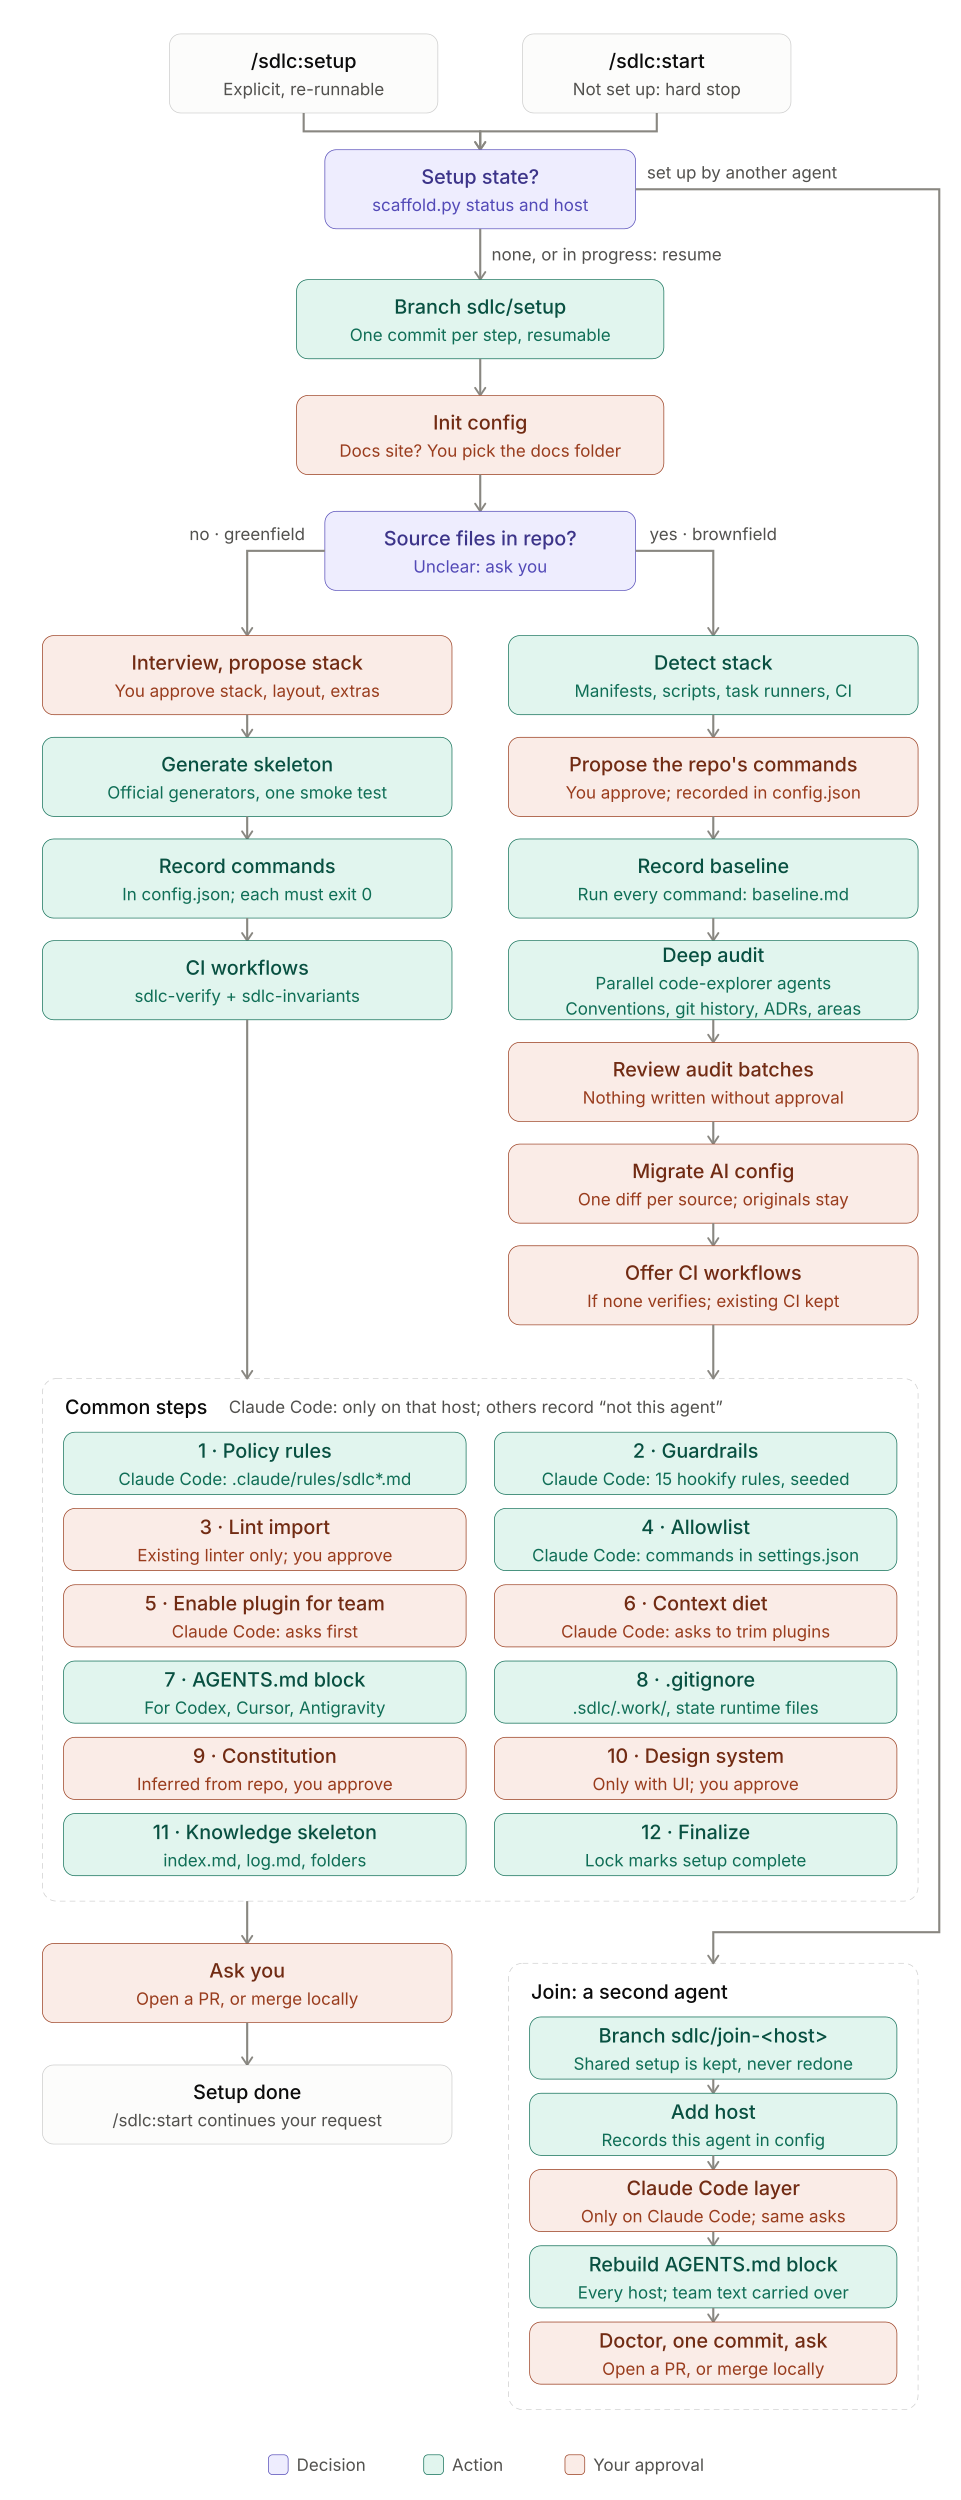
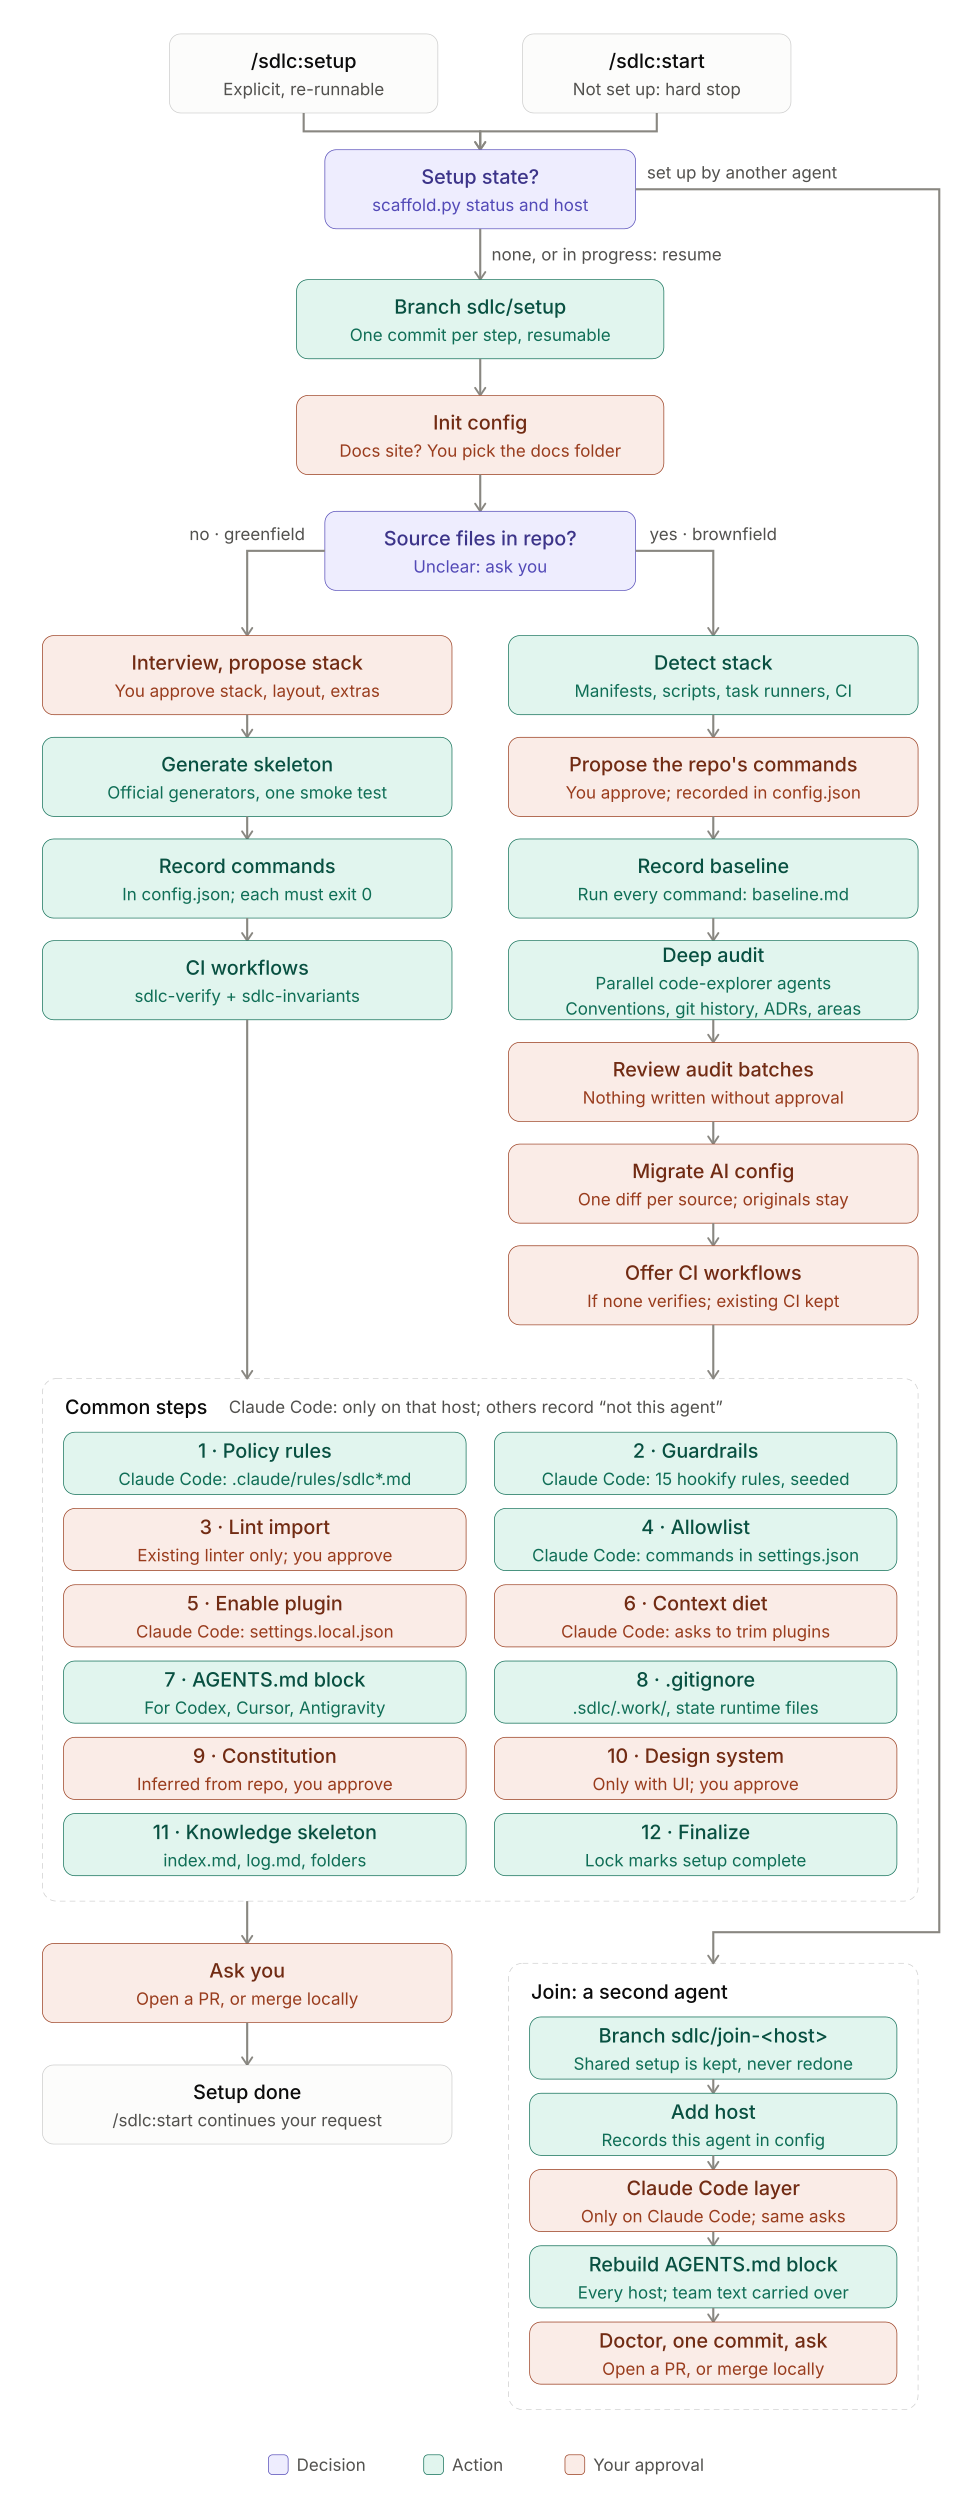
<svg xmlns="http://www.w3.org/2000/svg" width="100%" viewBox="0 0 680 1770" role="img">
  <style>
text{font-family:anthropic-sans,-apple-system,"system-ui","Segoe UI",sans-serif;text-anchor:middle;dominant-baseline:central}
.a{fill:none;stroke:#898781;stroke-width:1.5}
.t{font-size:14px;font-weight:500}
.s{font-size:12px}
.l{font-size:12px;fill:#52514e}
.l[text-anchor=start]{text-anchor:start}
.neutral rect{fill:#fcfcfb;stroke:rgba(11,11,11,.2);stroke-width:.5}
.neutral .t{fill:#0b0b0b}.neutral .s{fill:#52514e}
.decision rect{fill:#eeedfe;stroke:#534ab7;stroke-width:.5}
.decision .t{fill:#3c3489}.decision .s{fill:#534ab7}
.action rect{fill:#e1f5ee;stroke:#0f6e56;stroke-width:.5}
.action .t{fill:#085041}.action .s{fill:#0f6e56}
.approval rect{fill:#faece7;stroke:#993c1d;stroke-width:.5}
.approval .t{fill:#712b13}.approval .s{fill:#993c1d}
@media (prefers-color-scheme:dark){
.a{stroke:#a09e96}.l{fill:#aaa8a2}
.neutral rect{fill:#262624;stroke:rgba(255,255,255,.2)}.neutral .t{fill:#f0efea}.neutral .s{fill:#aaa8a2}
.decision rect{fill:#26244a;stroke:#a098f0}.decision .t{fill:#cecbfa}.decision .s{fill:#a098f0}
.action rect{fill:#0c3228;stroke:#5ac8a5}.action .t{fill:#aae6d4}.action .s{fill:#5ac8a5}
.approval rect{fill:#401e14;stroke:#e68c6e}.approval .t{fill:#f5c8b9}.approval .s{fill:#e68c6e}
}
.t[text-anchor=start]{text-anchor:start}
.panel{fill:none;stroke:rgba(11,11,11,.2);stroke-width:.5;stroke-dasharray:4 3}
.panel+text{fill:#0b0b0b}
@media (prefers-color-scheme:dark){.panel{stroke:rgba(255,255,255,.25)}.panel+text{fill:#f0efea}}</style>
  <defs>
    <marker id="arrow" viewBox="0 0 10 10" refX="8" refY="5" markerWidth="6" markerHeight="6" orient="auto-start-reverse">
      <path d="M2 1L8 5L2 9" fill="none" stroke="context-stroke" stroke-width="1.5" stroke-linecap="round" stroke-linejoin="round" />
    </marker>
  </defs>
  <g class="neutral">
    <rect x="120" y="24" width="190" height="56" rx="8" />
    <text class="t" x="215" y="43">/sdlc:setup</text>
    <text class="s" x="215" y="63">Explicit, re-runnable</text>
  </g>
  <g class="neutral">
    <rect x="370" y="24" width="190" height="56" rx="8" />
    <text class="t" x="465" y="43">/sdlc:start</text>
    <text class="s" x="465" y="63">Not set up: hard stop</text>
  </g>
  <path class="a" marker-end="url(#arrow)" d="M215 80 L215 93 L340 93 L340 106" />
  <path class="a" marker-end="url(#arrow)" d="M465 80 L465 93 L340 93 L340 106" />
  <g class="decision">
    <rect x="230" y="106" width="220" height="56" rx="8" />
    <text class="t" x="340" y="125">Setup state?</text>
    <text class="s" x="340" y="145">scaffold.py status and host</text>
  </g>
  <line class="a" marker-end="url(#arrow)" x1="340" y1="162" x2="340" y2="198" />
  <text class="l" text-anchor="start" x="348" y="180">none, or in progress: resume</text>
  <text class="l" text-anchor="start" x="458" y="122">set up by another agent</text>
  <g class="action">
    <rect x="210" y="198" width="260" height="56" rx="8" />
    <text class="t" x="340" y="217">Branch sdlc/setup</text>
    <text class="s" x="340" y="237">One commit per step, resumable</text>
  </g>
  <line class="a" marker-end="url(#arrow)" x1="340" y1="254" x2="340" y2="280" />
  <g class="approval">
    <rect x="210" y="280" width="260" height="56" rx="8" />
    <text class="t" x="340" y="299">Init config</text>
    <text class="s" x="340" y="319">Docs site? You pick the docs folder</text>
  </g>
  <line class="a" marker-end="url(#arrow)" x1="340" y1="336" x2="340" y2="362" />
  <g class="decision">
    <rect x="230" y="362" width="220" height="56" rx="8" />
    <text class="t" x="340" y="381">Source files in repo?</text>
    <text class="s" x="340" y="401">Unclear: ask you</text>
  </g>
  <path class="a" marker-end="url(#arrow)" d="M230 390 L175 390 L175 450" />
  <text class="l" x="175" y="378">no · greenfield</text>
  <path class="a" marker-end="url(#arrow)" d="M450 390 L505 390 L505 450" />
  <text class="l" x="505" y="378">yes · brownfield</text>
  <g class="approval">
    <rect x="30" y="450" width="290" height="56" rx="8" />
    <text class="t" x="175" y="469">Interview, propose stack</text>
    <text class="s" x="175" y="489">You approve stack, layout, extras</text>
  </g>
  <line class="a" marker-end="url(#arrow)" x1="175" y1="506" x2="175" y2="522" />
  <g class="action">
    <rect x="30" y="522" width="290" height="56" rx="8" />
    <text class="t" x="175" y="541">Generate skeleton</text>
    <text class="s" x="175" y="561">Official generators, one smoke test</text>
  </g>
  <line class="a" marker-end="url(#arrow)" x1="175" y1="578" x2="175" y2="594" />
  <g class="action">
    <rect x="30" y="594" width="290" height="56" rx="8" />
    <text class="t" x="175" y="613">Record commands</text>
    <text class="s" x="175" y="633">In config.json; each must exit 0</text>
  </g>
  <line class="a" marker-end="url(#arrow)" x1="175" y1="650" x2="175" y2="666" />
  <g class="action">
    <rect x="30" y="666" width="290" height="56" rx="8" />
    <text class="t" x="175" y="685">CI workflows</text>
    <text class="s" x="175" y="705">sdlc-verify + sdlc-invariants</text>
  </g>
  <g class="action">
    <rect x="360" y="450" width="290" height="56" rx="8" />
    <text class="t" x="505" y="469">Detect stack</text>
    <text class="s" x="505" y="489">Manifests, scripts, task runners, CI</text>
  </g>
  <line class="a" marker-end="url(#arrow)" x1="505" y1="506" x2="505" y2="522" />
  <g class="approval">
    <rect x="360" y="522" width="290" height="56" rx="8" />
    <text class="t" x="505" y="541">Propose the repo's commands</text>
    <text class="s" x="505" y="561">You approve; recorded in config.json</text>
  </g>
  <line class="a" marker-end="url(#arrow)" x1="505" y1="578" x2="505" y2="594" />
  <g class="action">
    <rect x="360" y="594" width="290" height="56" rx="8" />
    <text class="t" x="505" y="613">Record baseline</text>
    <text class="s" x="505" y="633">Run every command: baseline.md</text>
  </g>
  <line class="a" marker-end="url(#arrow)" x1="505" y1="650" x2="505" y2="666" />
  <g class="action">
    <rect x="360" y="666" width="290" height="56" rx="8" />
    <text class="t" x="505" y="676">Deep audit</text>
    <text class="s" x="505" y="696">Parallel code-explorer agents</text>
    <text class="s" x="505" y="714">Conventions, git history, ADRs, areas</text>
  </g>
  <line class="a" marker-end="url(#arrow)" x1="505" y1="722" x2="505" y2="738" />
  <g class="approval">
    <rect x="360" y="738" width="290" height="56" rx="8" />
    <text class="t" x="505" y="757">Review audit batches</text>
    <text class="s" x="505" y="777">Nothing written without approval</text>
  </g>
  <line class="a" marker-end="url(#arrow)" x1="505" y1="794" x2="505" y2="810" />
  <g class="approval">
    <rect x="360" y="810" width="290" height="56" rx="8" />
    <text class="t" x="505" y="829">Migrate AI config</text>
    <text class="s" x="505" y="849">One diff per source; originals stay</text>
  </g>
  <line class="a" marker-end="url(#arrow)" x1="505" y1="866" x2="505" y2="882" />
  <g class="approval">
    <rect x="360" y="882" width="290" height="56" rx="8" />
    <text class="t" x="505" y="901">Offer CI workflows</text>
    <text class="s" x="505" y="921">If none verifies; existing CI kept</text>
  </g>
  <rect class="panel" x="30" y="976" width="620" height="370" rx="10" />
  <text class="t" text-anchor="start" x="46" y="996">Common steps</text>
  <text class="l" text-anchor="start" x="162" y="996">Claude Code: only on that host; others record “not this agent”</text>
  <line class="a" marker-end="url(#arrow)" x1="175" y1="722" x2="175" y2="976" />
  <line class="a" marker-end="url(#arrow)" x1="505" y1="938" x2="505" y2="976" />
  <g class="action">
    <rect x="45" y="1014" width="285" height="44" rx="8" />
    <text class="t" x="187.5" y="1027">1 · Policy rules</text>
    <text class="s" x="187.5" y="1047">Claude Code: .claude/rules/sdlc*.md</text>
  </g>
  <g class="action">
    <rect x="350" y="1014" width="285" height="44" rx="8" />
    <text class="t" x="492.5" y="1027">2 · Guardrails</text>
    <text class="s" x="492.5" y="1047">Claude Code: 15 hookify rules, seeded</text>
  </g>
  <g class="approval">
    <rect x="45" y="1068" width="285" height="44" rx="8" />
    <text class="t" x="187.5" y="1081">3 · Lint import</text>
    <text class="s" x="187.5" y="1101">Existing linter only; you approve</text>
  </g>
  <g class="action">
    <rect x="350" y="1068" width="285" height="44" rx="8" />
    <text class="t" x="492.5" y="1081">4 · Allowlist</text>
    <text class="s" x="492.5" y="1101">Claude Code: commands in settings.json</text>
  </g>
  <g class="approval">
    <rect x="45" y="1122" width="285" height="44" rx="8" />
-     <text class="t" x="187.5" y="1135">5 · Enable plugin for team</text>
-     <text class="s" x="187.5" y="1155">Claude Code: asks first</text>
+     <text class="t" x="187.5" y="1135">5 · Enable plugin</text>
+     <text class="s" x="187.5" y="1155">Claude Code: settings.local.json</text>
  </g>
  <g class="approval">
    <rect x="350" y="1122" width="285" height="44" rx="8" />
    <text class="t" x="492.5" y="1135">6 · Context diet</text>
    <text class="s" x="492.5" y="1155">Claude Code: asks to trim plugins</text>
  </g>
  <g class="action">
    <rect x="45" y="1176" width="285" height="44" rx="8" />
    <text class="t" x="187.5" y="1189">7 · AGENTS.md block</text>
    <text class="s" x="187.5" y="1209">For Codex, Cursor, Antigravity</text>
  </g>
  <g class="action">
    <rect x="350" y="1176" width="285" height="44" rx="8" />
    <text class="t" x="492.5" y="1189">8 · .gitignore</text>
    <text class="s" x="492.5" y="1209">.sdlc/.work/, state runtime files</text>
  </g>
  <g class="approval">
    <rect x="45" y="1230" width="285" height="44" rx="8" />
    <text class="t" x="187.5" y="1243">9 · Constitution</text>
    <text class="s" x="187.5" y="1263">Inferred from repo, you approve</text>
  </g>
  <g class="approval">
    <rect x="350" y="1230" width="285" height="44" rx="8" />
    <text class="t" x="492.5" y="1243">10 · Design system</text>
    <text class="s" x="492.5" y="1263">Only with UI; you approve</text>
  </g>
  <g class="action">
    <rect x="45" y="1284" width="285" height="44" rx="8" />
    <text class="t" x="187.5" y="1297">11 · Knowledge skeleton</text>
    <text class="s" x="187.5" y="1317">index.md, log.md, folders</text>
  </g>
  <g class="action">
    <rect x="350" y="1284" width="285" height="44" rx="8" />
    <text class="t" x="492.5" y="1297">12 · Finalize</text>
    <text class="s" x="492.5" y="1317">Lock marks setup complete</text>
  </g>
  <line class="a" marker-end="url(#arrow)" x1="175" y1="1346" x2="175" y2="1376" />
  <g class="approval">
    <rect x="30" y="1376" width="290" height="56" rx="8" />
    <text class="t" x="175" y="1395">Ask you</text>
    <text class="s" x="175" y="1415">Open a PR, or merge locally</text>
  </g>
  <line class="a" marker-end="url(#arrow)" x1="175" y1="1432" x2="175" y2="1462" />
  <g class="neutral">
    <rect x="30" y="1462" width="290" height="56" rx="8" />
    <text class="t" x="175" y="1481">Setup done</text>
    <text class="s" x="175" y="1501">/sdlc:start continues your request</text>
  </g>
  <rect class="panel" x="360" y="1390" width="290" height="316" rx="10" />
  <text class="t" text-anchor="start" x="376" y="1410">Join: a second agent</text>
  <g class="action">
    <rect x="375" y="1428" width="260" height="44" rx="8" />
    <text class="t" x="505" y="1441">Branch sdlc/join-&lt;host&gt;</text>
    <text class="s" x="505" y="1461">Shared setup is kept, never redone</text>
  </g>
  <line class="a" marker-end="url(#arrow)" x1="505" y1="1472" x2="505" y2="1482" />
  <g class="action">
    <rect x="375" y="1482" width="260" height="44" rx="8" />
    <text class="t" x="505" y="1495">Add host</text>
    <text class="s" x="505" y="1515">Records this agent in config</text>
  </g>
  <line class="a" marker-end="url(#arrow)" x1="505" y1="1526" x2="505" y2="1536" />
  <g class="approval">
    <rect x="375" y="1536" width="260" height="44" rx="8" />
    <text class="t" x="505" y="1549">Claude Code layer</text>
    <text class="s" x="505" y="1569">Only on Claude Code; same asks</text>
  </g>
  <line class="a" marker-end="url(#arrow)" x1="505" y1="1580" x2="505" y2="1590" />
  <g class="action">
    <rect x="375" y="1590" width="260" height="44" rx="8" />
    <text class="t" x="505" y="1603">Rebuild AGENTS.md block</text>
    <text class="s" x="505" y="1623">Every host; team text carried over</text>
  </g>
  <line class="a" marker-end="url(#arrow)" x1="505" y1="1634" x2="505" y2="1644" />
  <g class="approval">
    <rect x="375" y="1644" width="260" height="44" rx="8" />
    <text class="t" x="505" y="1657">Doctor, one commit, ask</text>
    <text class="s" x="505" y="1677">Open a PR, or merge locally</text>
  </g>
  <path class="a" marker-end="url(#arrow)" d="M450 134 L665 134 L665 1368 L505 1368 L505 1390" />
  <g class="decision">
    <rect x="190" y="1738" width="14" height="14" rx="3" />
  </g>
  <text class="l" text-anchor="start" x="210" y="1745">Decision</text>
  <g class="action">
    <rect x="300" y="1738" width="14" height="14" rx="3" />
  </g>
  <text class="l" text-anchor="start" x="320" y="1745">Action</text>
  <g class="approval">
    <rect x="400" y="1738" width="14" height="14" rx="3" />
  </g>
  <text class="l" text-anchor="start" x="420" y="1745">Your approval</text>
</svg>
